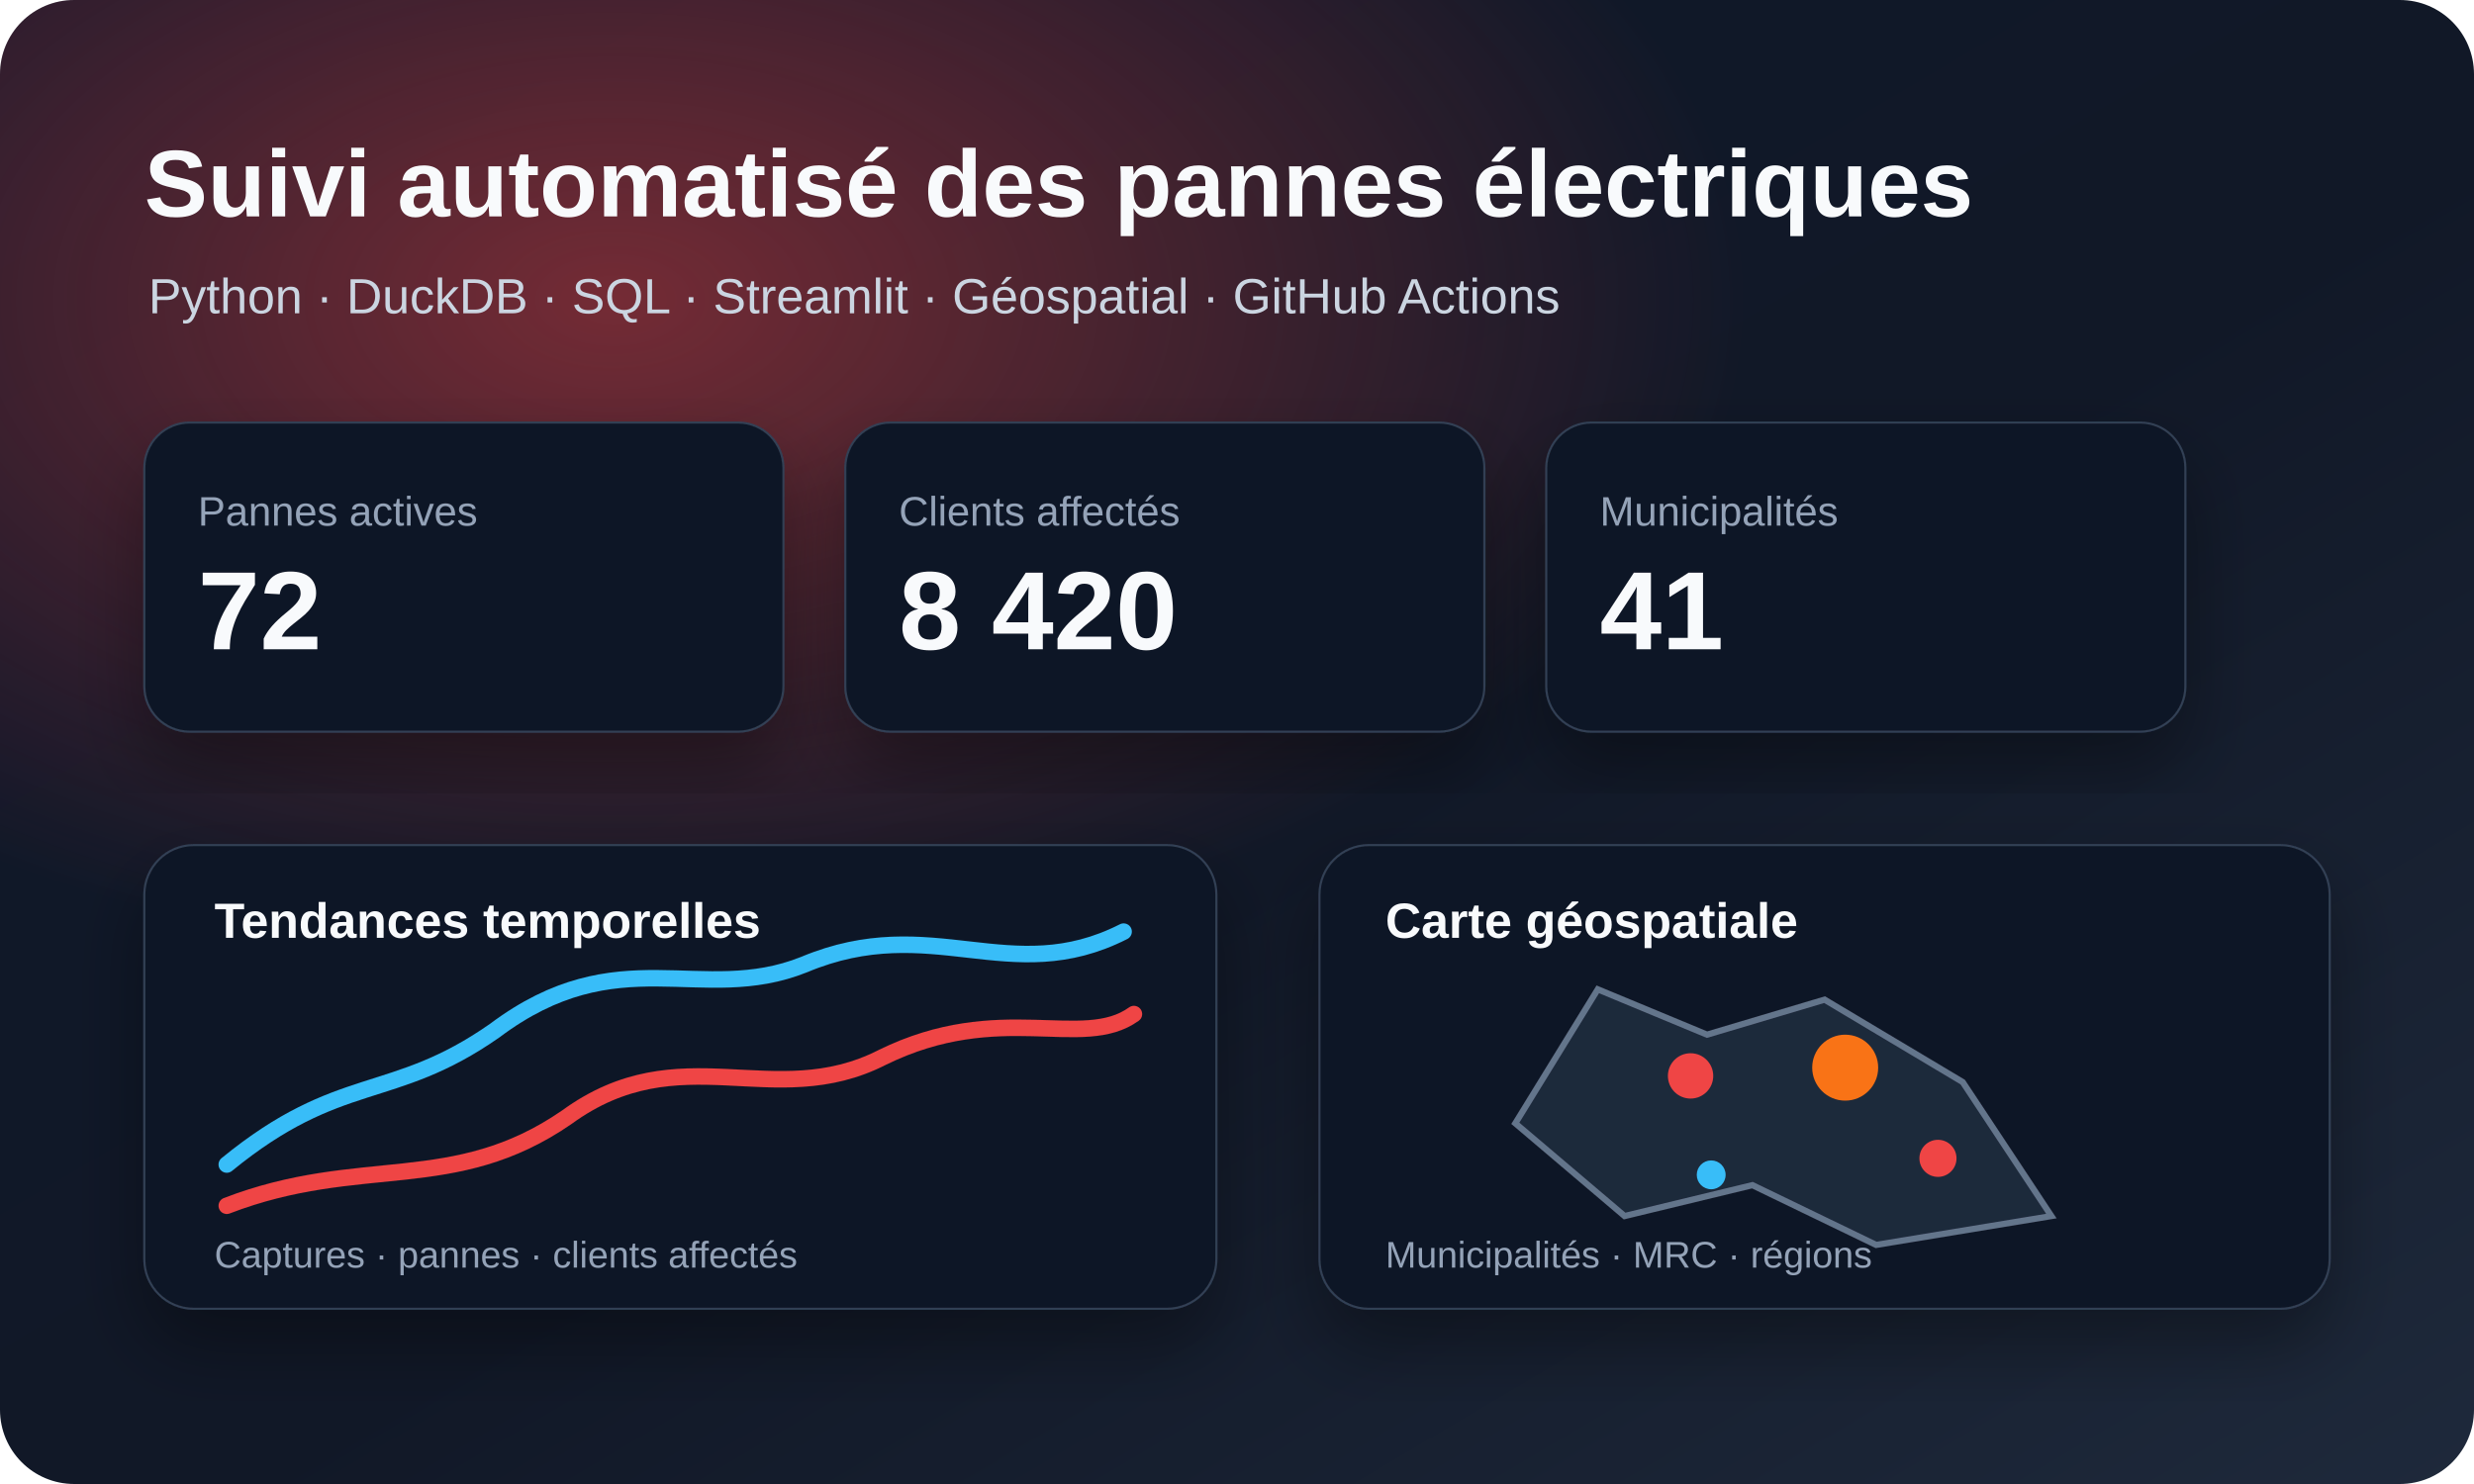
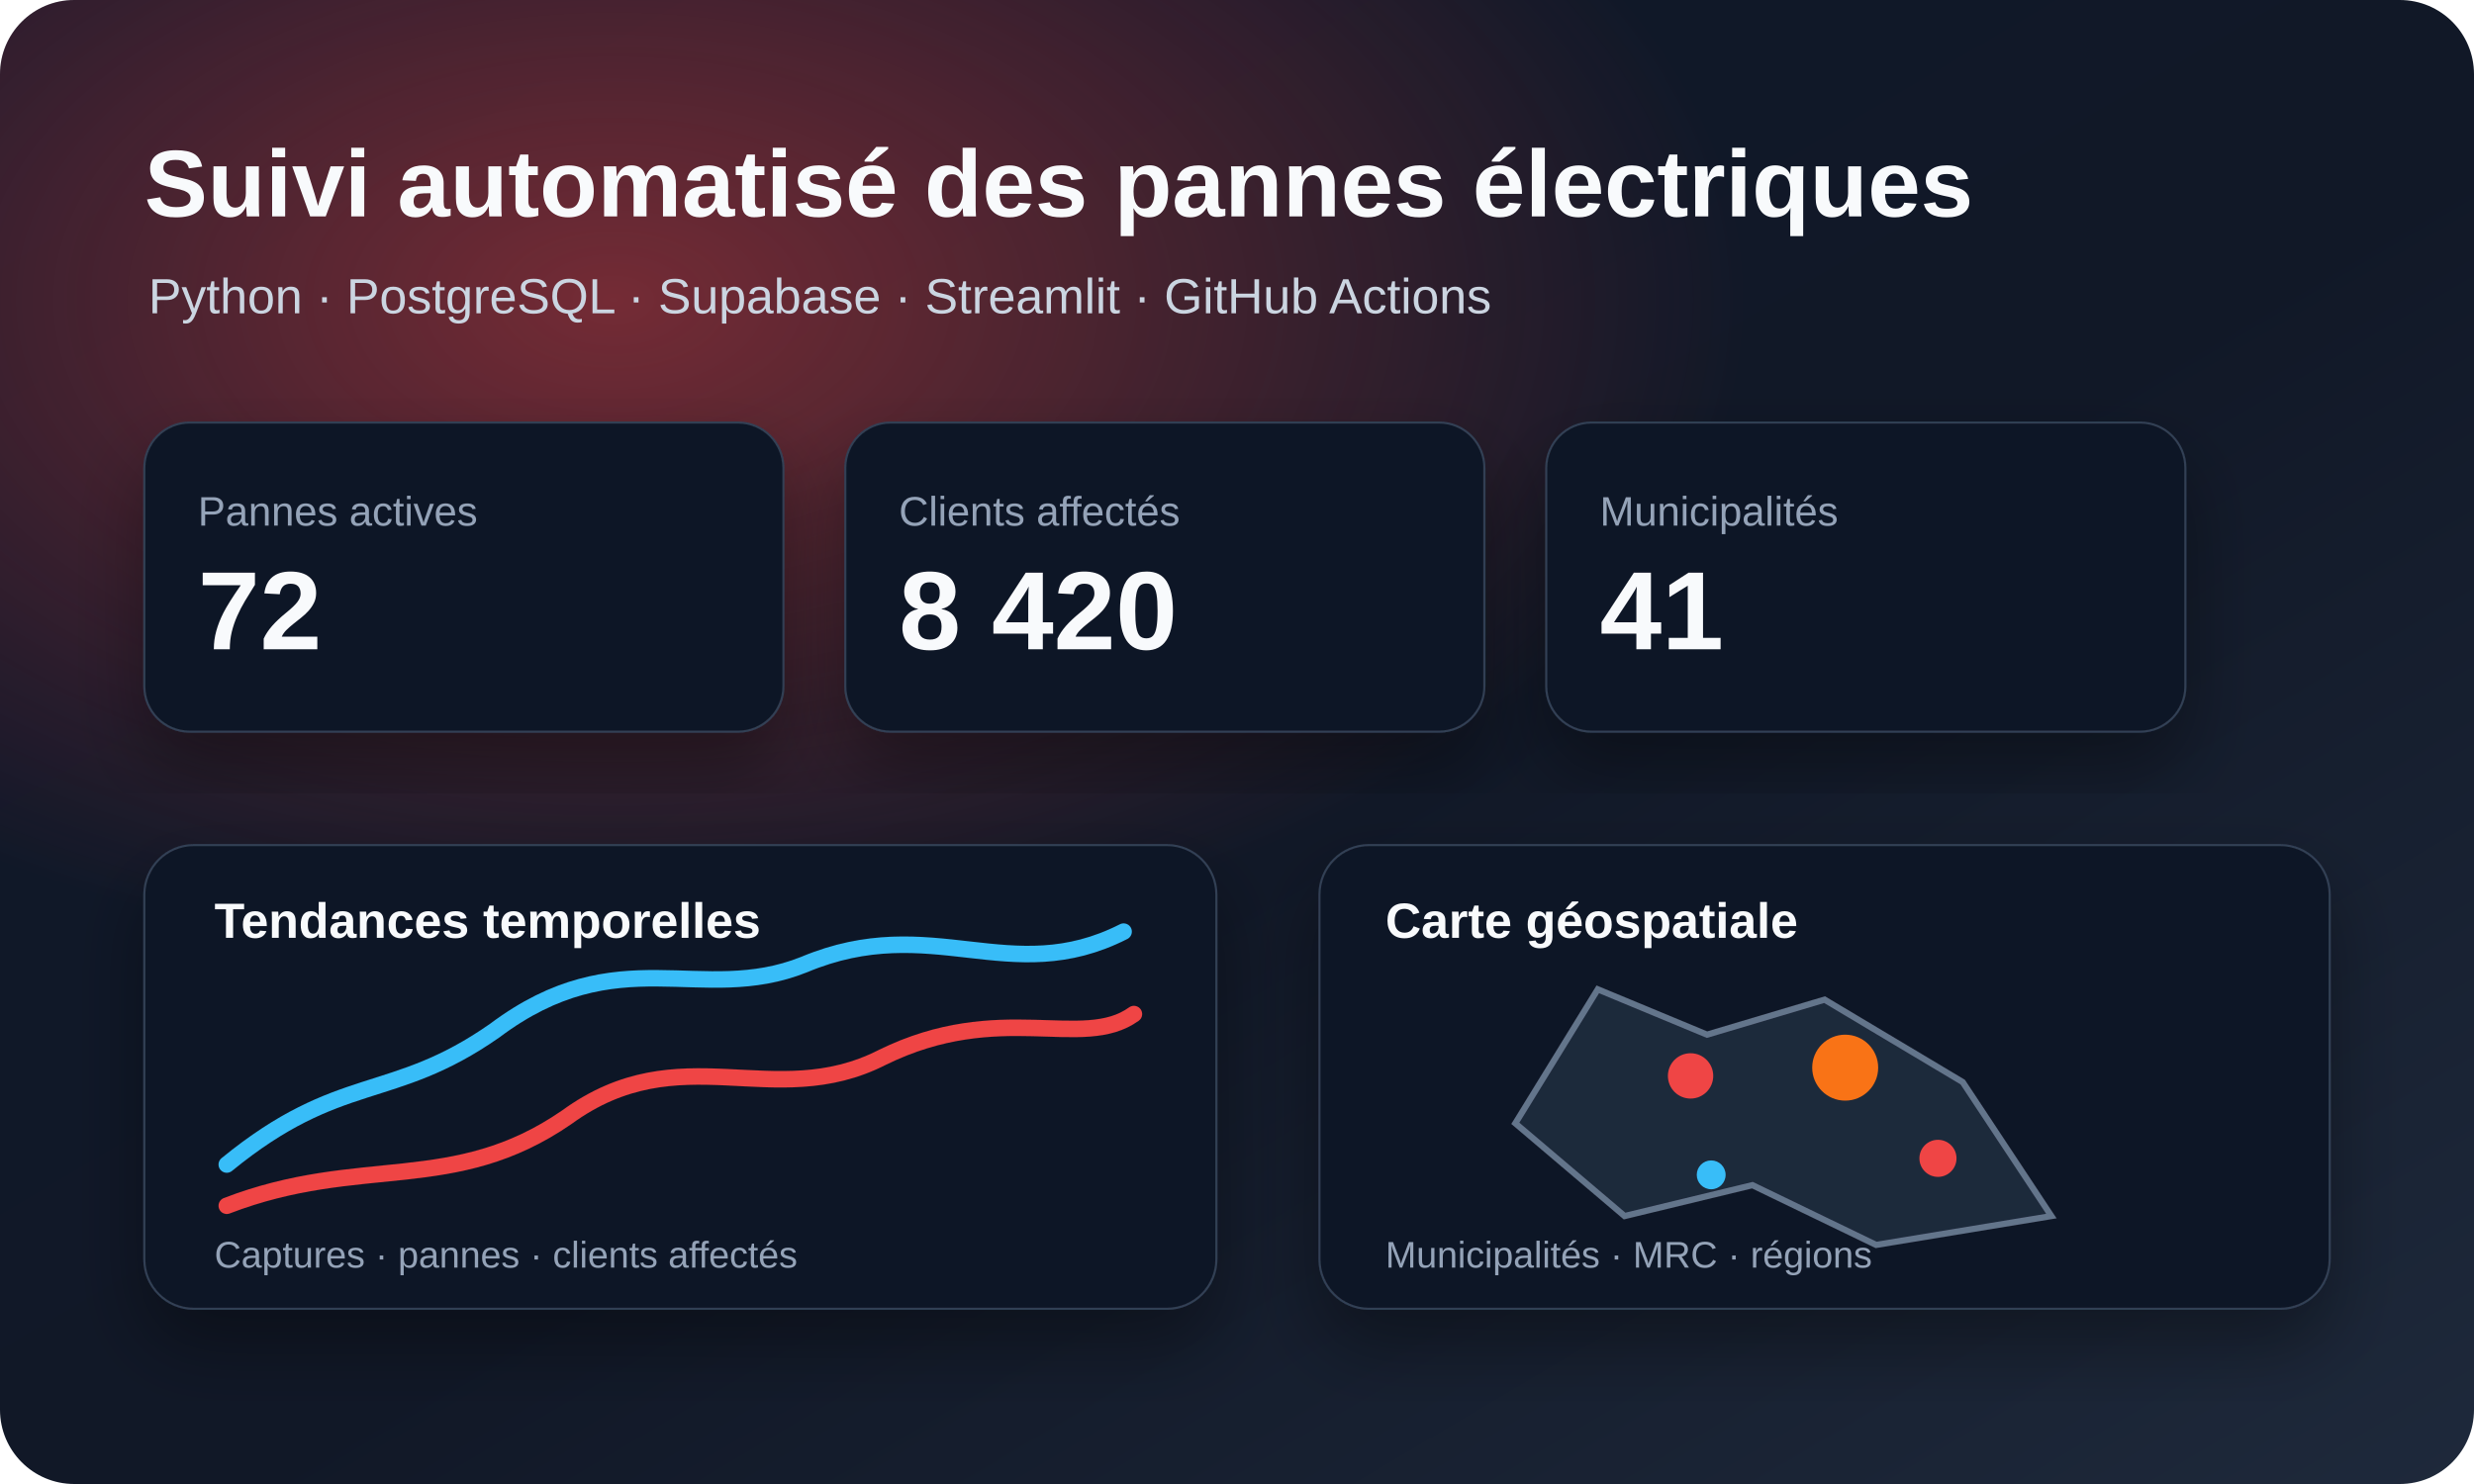
<svg xmlns="http://www.w3.org/2000/svg" width="1200" height="720" viewBox="0 0 1200 720">
  <defs>
    <linearGradient id="bg" x1="0" y1="0" x2="1" y2="1">
      <stop offset="0%" stop-color="#0f172a" />
      <stop offset="55%" stop-color="#111827" />
      <stop offset="100%" stop-color="#1e293b" />
    </linearGradient>
    <radialGradient id="pulse" cx="25%" cy="20%" r="65%">
      <stop offset="0%" stop-color="#ef4444" stop-opacity="0.45" />
      <stop offset="70%" stop-color="#ef4444" stop-opacity="0" />
    </radialGradient>
    <filter id="shadow" x="-20%" y="-20%" width="140%" height="140%">
      <feDropShadow dx="0" dy="18" stdDeviation="18" flood-color="#000000" flood-opacity="0.35" />
    </filter>
  </defs>
  <rect width="1200" height="720" rx="36" fill="url(#bg)" />
  <rect width="1200" height="720" rx="36" fill="url(#pulse)" />
  <text x="70" y="105" fill="#f8fafc" font-family="Arial, sans-serif" font-size="46" font-weight="800">
    Suivi automatisé des pannes électriques
  </text>
  <text x="72" y="152" fill="#cbd5e1" font-family="Arial, sans-serif" font-size="24">
-     Python · DuckDB · SQL · Streamlit · Géospatial · GitHub Actions
+     Python · PostgreSQL · Supabase · Streamlit · GitHub Actions
  </text>
  <g transform="translate(70,205)" filter="url(#shadow)">
    <rect width="310" height="150" rx="22" fill="#111827" stroke="#334155" />
    <text x="26" y="50" fill="#94a3b8" font-family="Arial, sans-serif" font-size="20">Pannes actives</text>
    <text x="26" y="110" fill="#f8fafc" font-family="Arial, sans-serif" font-size="54" font-weight="800">72</text>
  </g>
  <g transform="translate(410,205)" filter="url(#shadow)">
    <rect width="310" height="150" rx="22" fill="#111827" stroke="#334155" />
    <text x="26" y="50" fill="#94a3b8" font-family="Arial, sans-serif" font-size="20">Clients affectés</text>
    <text x="26" y="110" fill="#f8fafc" font-family="Arial, sans-serif" font-size="54" font-weight="800">8 420</text>
  </g>
  <g transform="translate(750,205)" filter="url(#shadow)">
    <rect width="310" height="150" rx="22" fill="#111827" stroke="#334155" />
    <text x="26" y="50" fill="#94a3b8" font-family="Arial, sans-serif" font-size="20">Municipalités</text>
    <text x="26" y="110" fill="#f8fafc" font-family="Arial, sans-serif" font-size="54" font-weight="800">41</text>
  </g>
  <g transform="translate(70,410)" filter="url(#shadow)">
    <rect width="520" height="225" rx="24" fill="#111827" stroke="#334155" />
    <path d="M40,155 C95,110 120,125 170,90 C230,45 270,78 320,58 C382,32 420,70 475,42" fill="none" stroke="#38bdf8" stroke-width="8" stroke-linecap="round" />
    <path d="M40,175 C105,150 150,170 205,132 C260,92 305,130 358,103 C415,75 455,100 480,82" fill="none" stroke="#ef4444" stroke-width="8" stroke-linecap="round" />
    <text x="34" y="45" fill="#f8fafc" font-family="Arial, sans-serif" font-size="24" font-weight="700">
      Tendances temporelles
    </text>
    <text x="34" y="205" fill="#94a3b8" font-family="Arial, sans-serif" font-size="18">
      Captures · pannes · clients affectés
    </text>
  </g>
  <g transform="translate(640,410)" filter="url(#shadow)">
    <rect width="490" height="225" rx="24" fill="#111827" stroke="#334155" />
    <text x="32" y="45" fill="#f8fafc" font-family="Arial, sans-serif" font-size="24" font-weight="700">
      Carte géospatiale
    </text>
    <path d="M135,70 L188,92 L245,75 L312,115 L355,180 L270,194 L210,165 L148,180 L95,135 Z" fill="#1e293b" stroke="#64748b" stroke-width="3" />
    <circle cx="180" cy="112" r="11" fill="#ef4444" />
    <circle cx="255" cy="108" r="16" fill="#f97316" />
    <circle cx="300" cy="152" r="9" fill="#ef4444" />
    <circle cx="190" cy="160" r="7" fill="#38bdf8" />
    <text x="32" y="205" fill="#94a3b8" font-family="Arial, sans-serif" font-size="18">
      Municipalités · MRC · régions
    </text>
  </g>
</svg>
